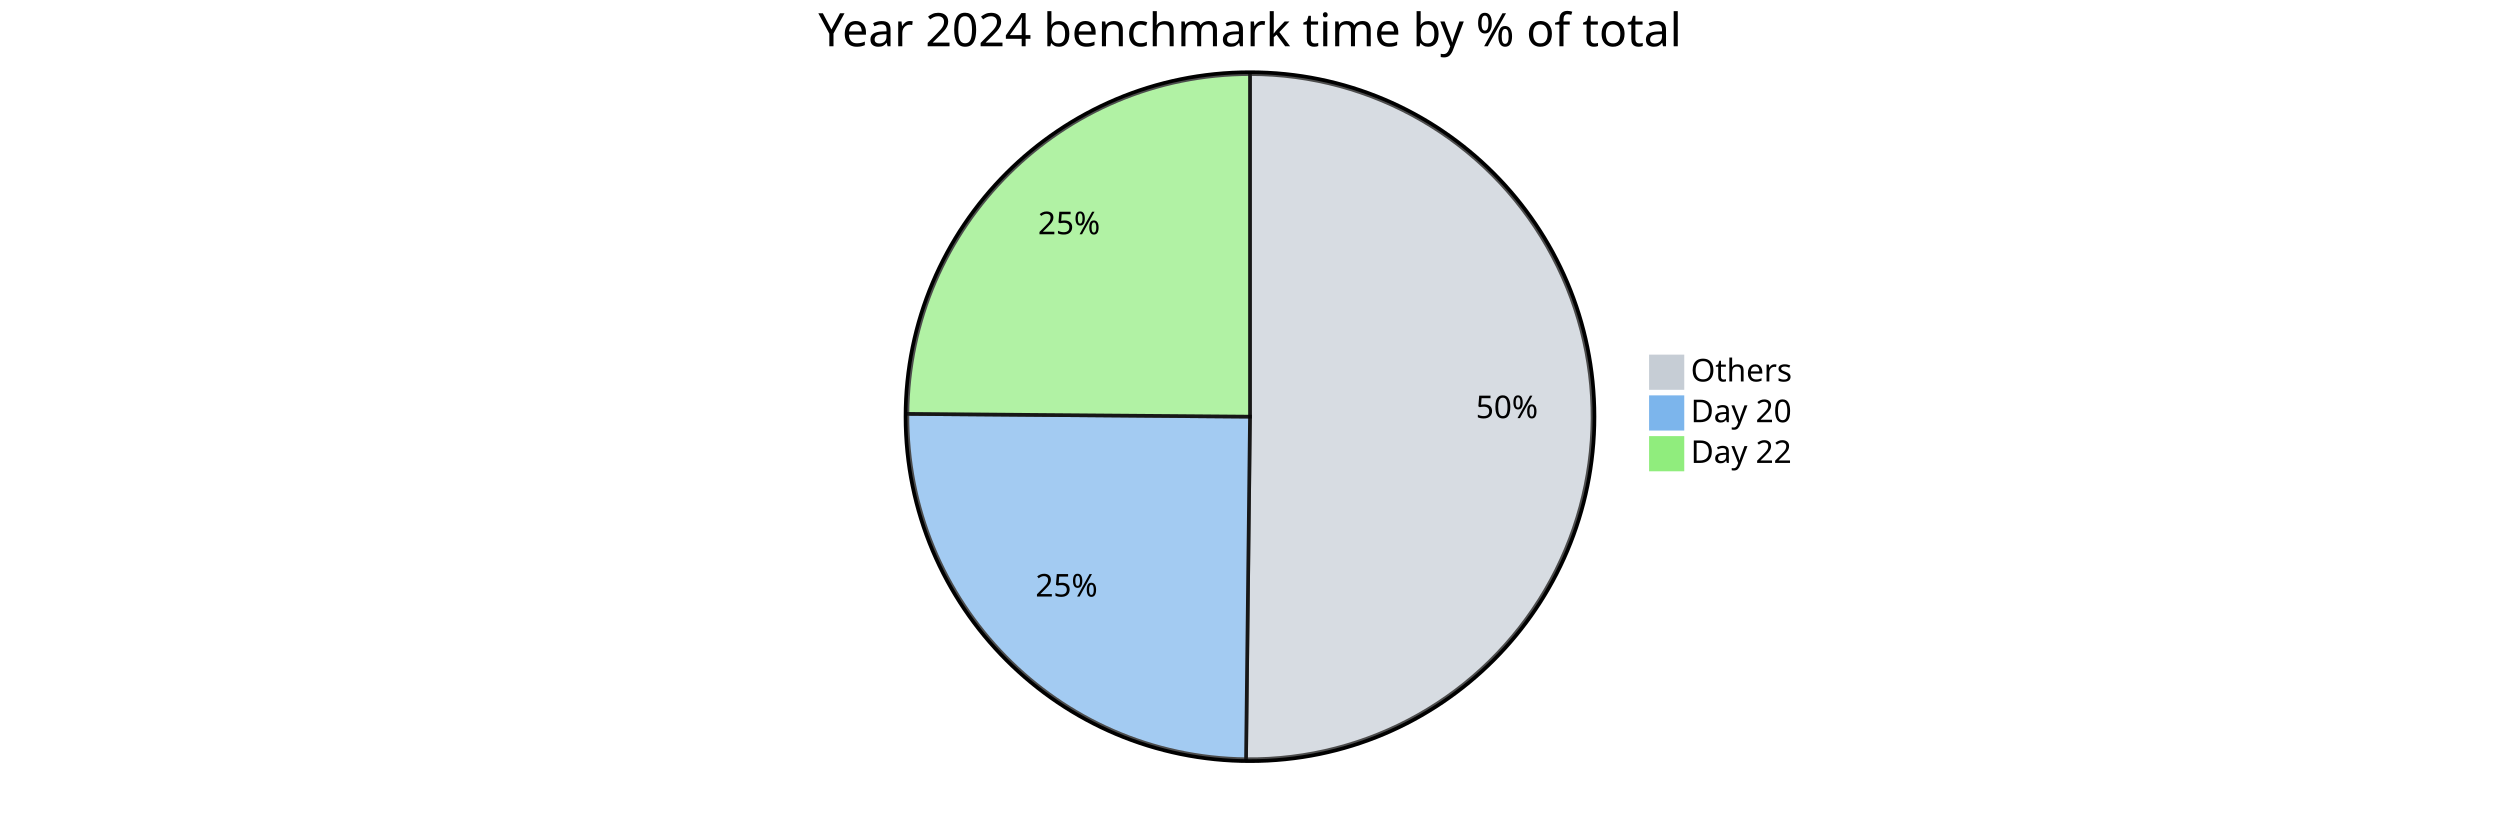
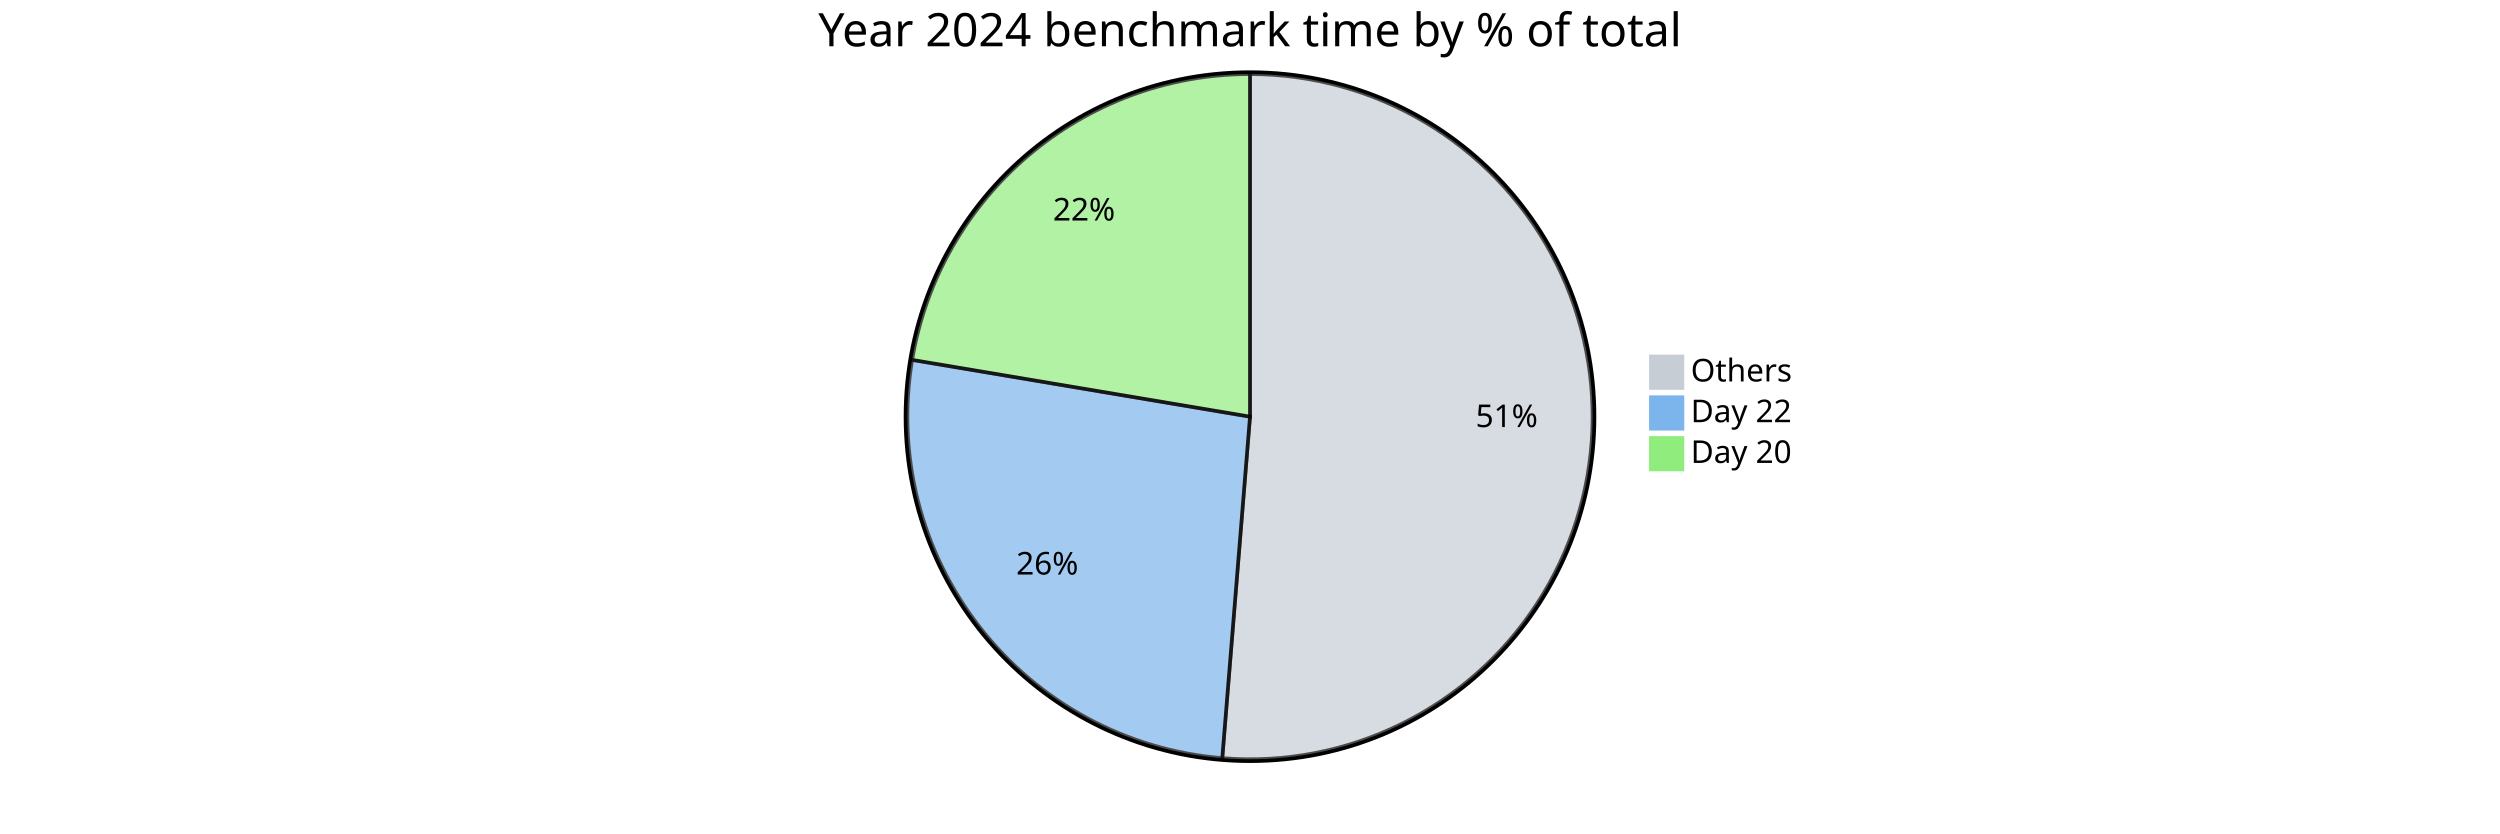
<svg xmlns="http://www.w3.org/2000/svg" viewBox="0 0 1350 450" preserveAspectRatio="xMidYMin">
  <style>
		text {font-family:sans-serif;font-size:17px;}
		.pieOuterCircle {stroke:black;stroke-width:2px;fill:none;}
		.pieCircle {stroke:black;stroke-width:2px;opacity:0.7;}
		.slice {text-anchor:middle;}
		.pieTitleText {text-anchor:middle;font-size:25px;}
	</style>
  <g transform="translate(675,225)">
    <circle class="pieOuterCircle" cx="0" cy="0" r="186" />
-     <path class="pieCircle" d="M0,-185A185,185,0,1,1,-2.141,184.988L0,0Z" fill="#c6cdd5" />
-     <path class="pieCircle" d="M-2.141,184.988A185,185,0,0,1,-184.994,-1.499L0,0Z" fill="#7cb5ec" />
-     <path class="pieCircle" d="M-184.994,-1.499A185,185,0,0,1,0,-185L0,0Z" fill="#90ed7d" />
-     <text class="slice" style="text-anchor: middle;" transform="translate(138.7477,0.8030463)">50%</text>
-     <text class="slice" style="text-anchor: middle;" transform="translate(-99.07163,97.141)">25%</text>
-     <text class="slice" style="text-anchor: middle;" transform="translate(-97.71277,-98.50775)">25%</text>
+     <path class="pieCircle" d="M0,-185A185,185,0,1,1,-14.976,184.393L0,0Z" fill="#c6cdd5" />
+     <path class="pieCircle" d="M-14.976,184.393A185,185,0,0,1,-182.441,-30.663L0,0Z" fill="#7cb5ec" />
+     <path class="pieCircle" d="M-182.441,-30.663A185,185,0,0,1,0,-185L0,0Z" fill="#90ed7d" />
+     <text class="slice" style="text-anchor: middle;" transform="translate(138.6361,5.620792)">51%</text>
+     <text class="slice" style="text-anchor: middle;" transform="translate(-109.4734,85.24752)">26%</text>
+     <text class="slice" style="text-anchor: middle;" transform="translate(-89.61233,-105.9301)">22%</text>
    <text class="pieTitleText" x="0" y="-200">Year 2024 benchmark time by % of total</text>
    <g transform="translate(216,-33)">
      <rect height="18" style="fill: rgb(198, 205, 213); stroke: rgb(198, 205, 213);" width="18" />
      <text x="22" y="14">Others</text>
    </g>
    <g transform="translate(216,-11)">
      <rect height="18" style="fill: rgb(124, 181, 236); stroke: rgb(124, 181, 236);" width="18" />
-       <text x="22" y="14">Day 20</text>
+       <text x="22" y="14">Day 22</text>
    </g>
    <g transform="translate(216,11)">
      <rect height="18" style="fill: rgb(144, 237, 125); stroke: rgb(144, 237, 125);" width="18" />
-       <text x="22" y="14">Day 22</text>
+       <text x="22" y="14">Day 20</text>
    </g>
  </g>
</svg>
